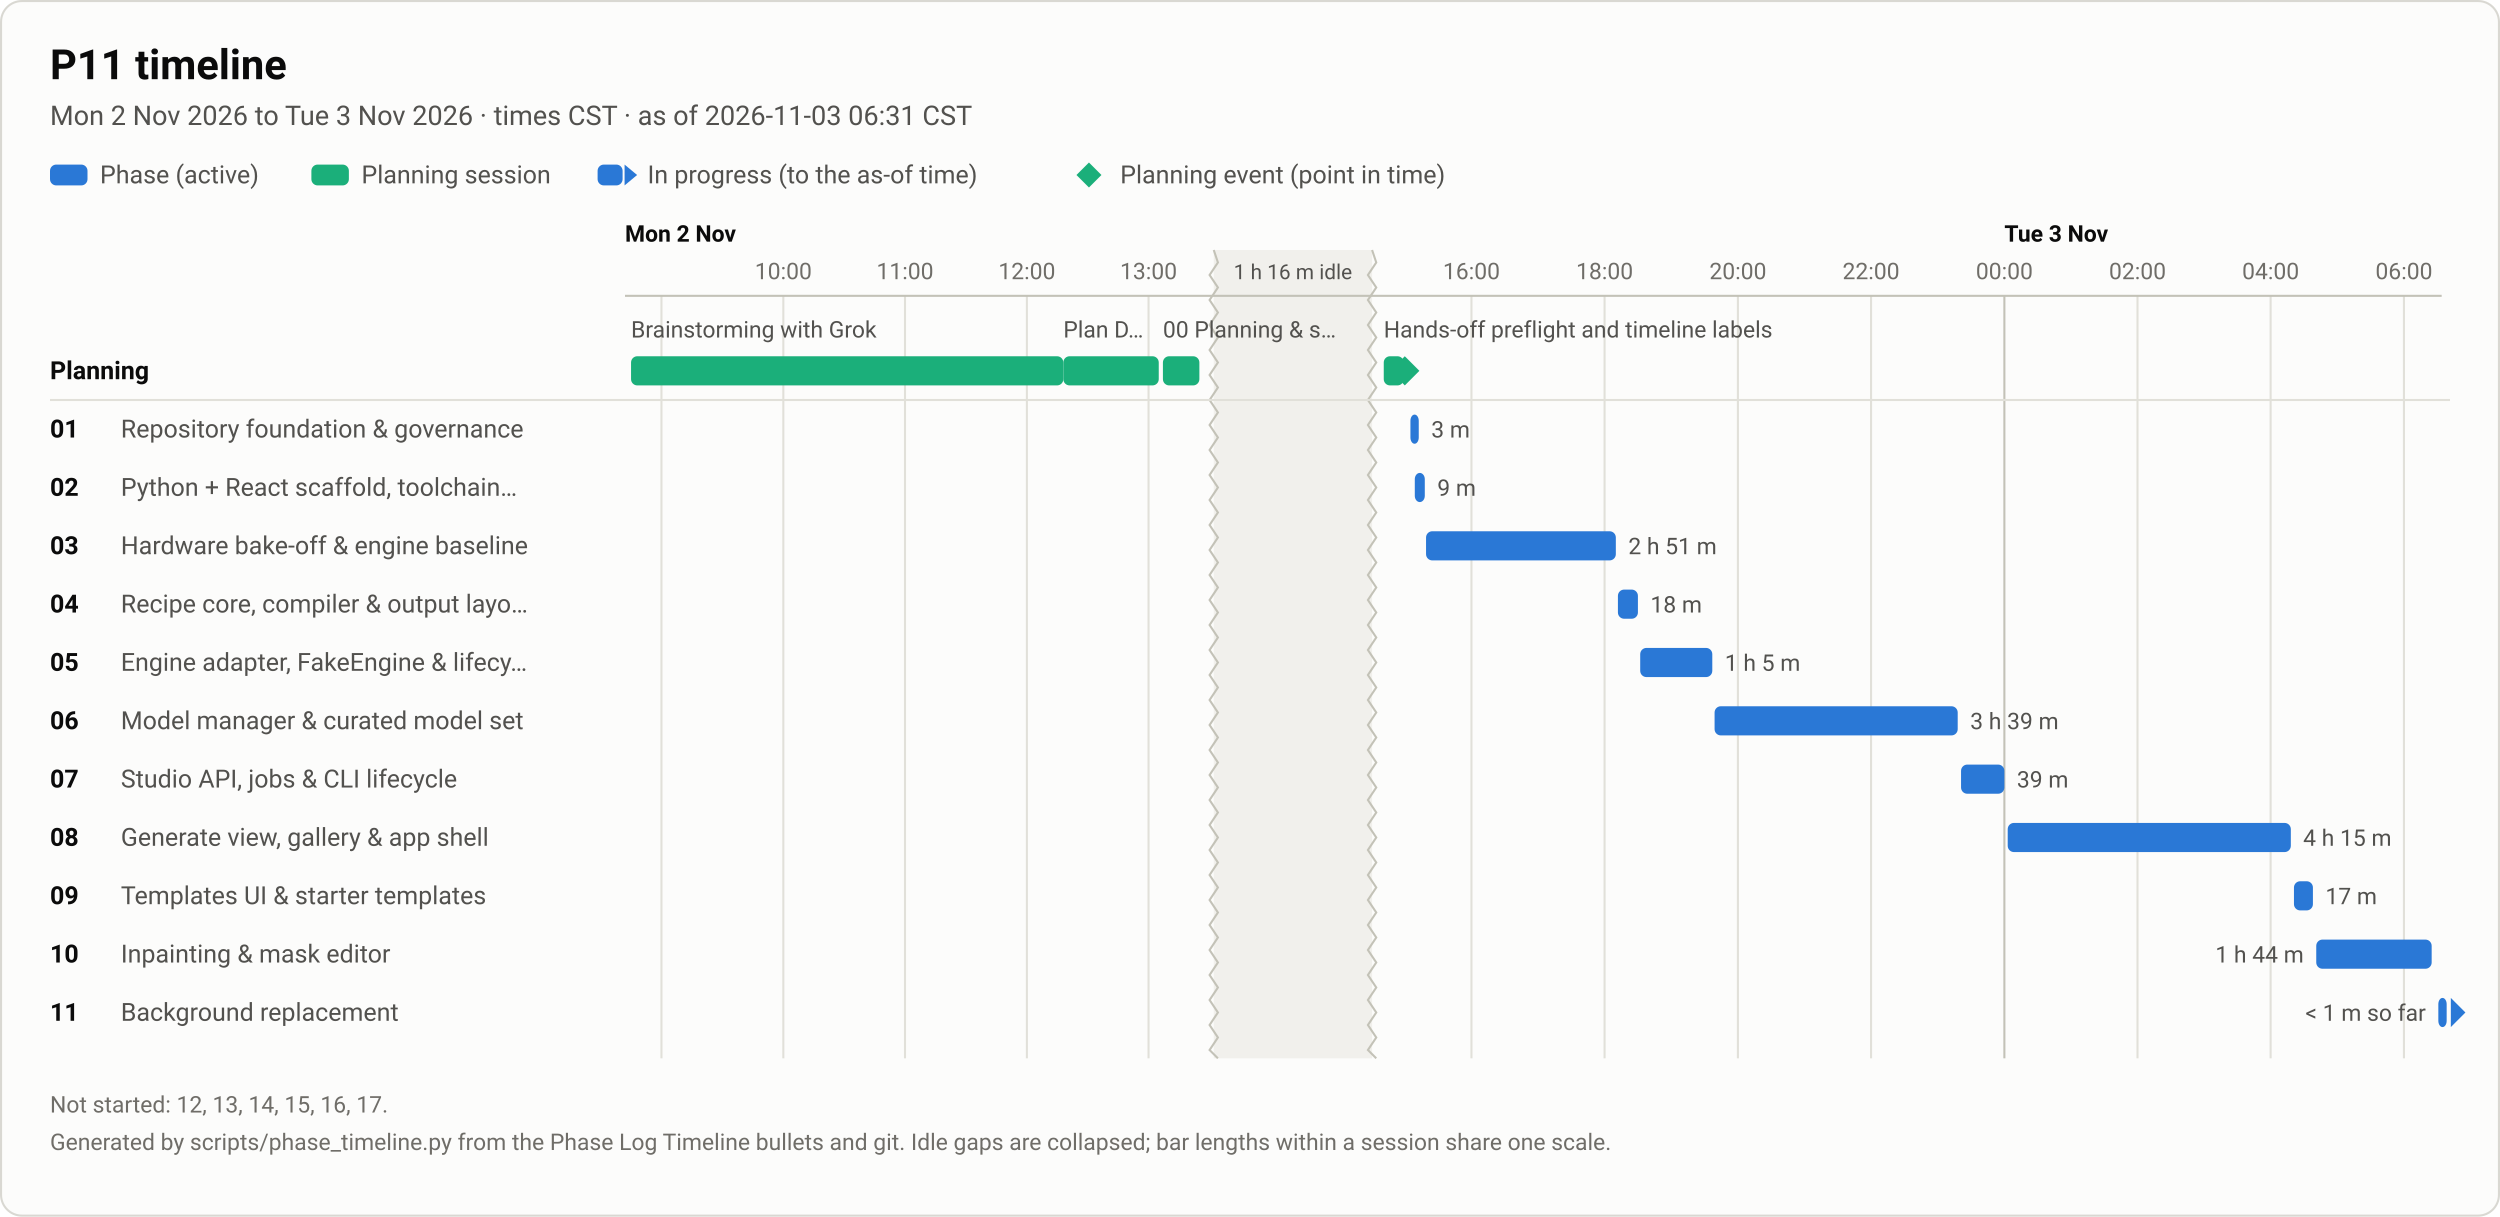
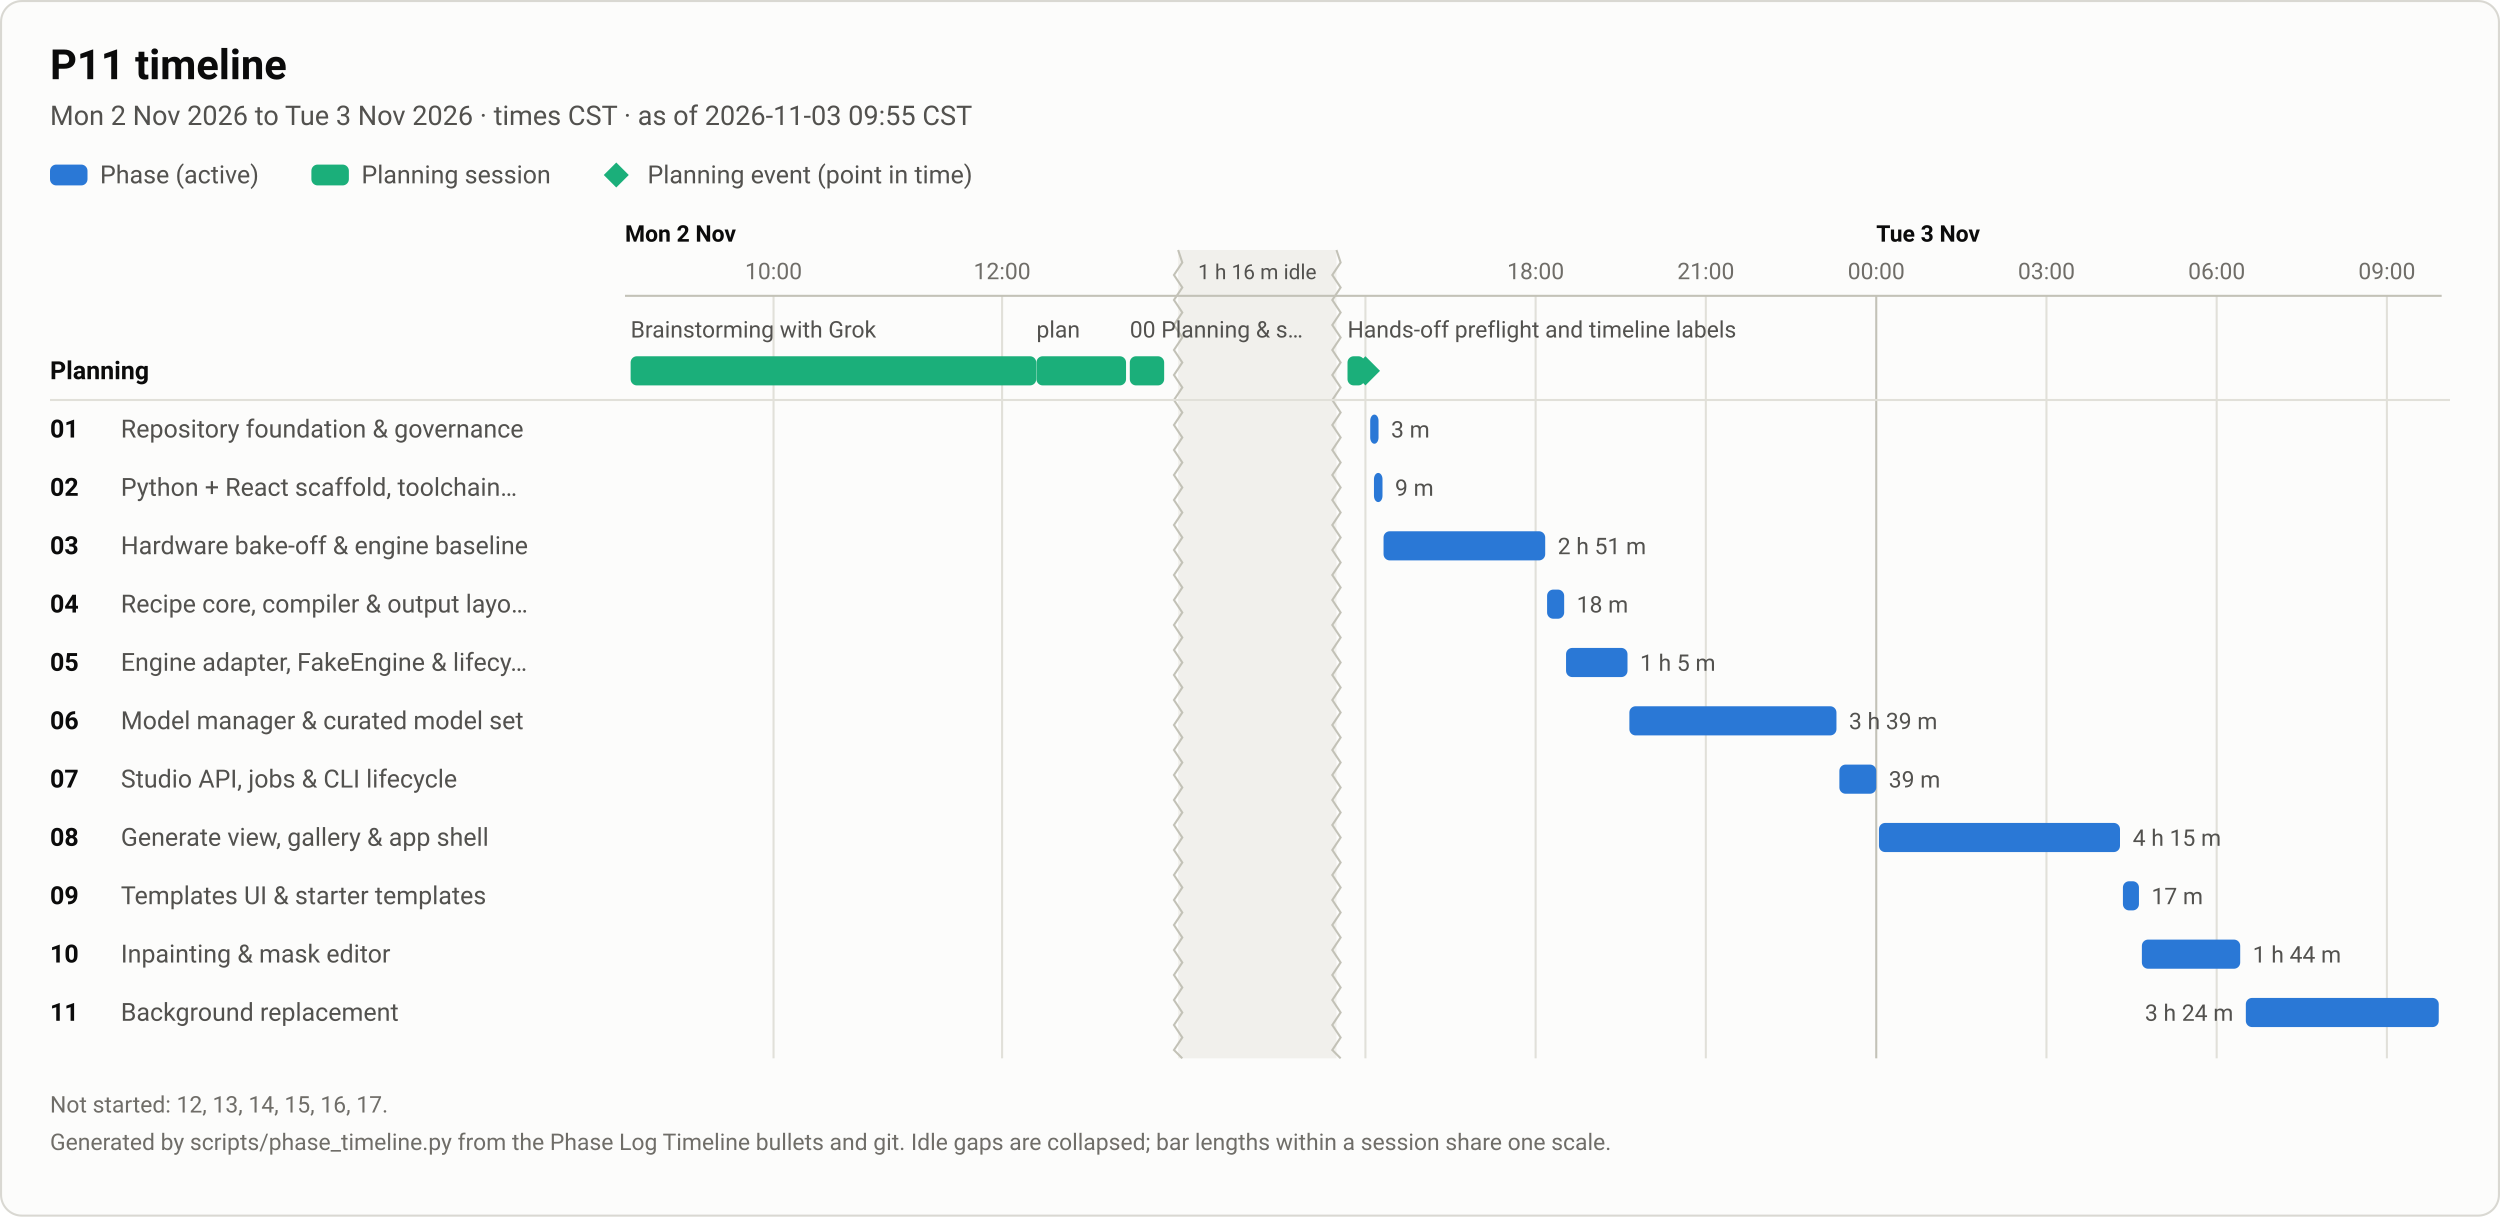
<svg xmlns="http://www.w3.org/2000/svg" width="1200" height="584" viewBox="0 0 1200 584" role="img" aria-labelledby="tl-title tl-desc" font-family="system-ui, -apple-system, &quot;Segoe UI&quot;, Roboto, sans-serif" data-timeline-format="1">
  <style>.card{fill:#fcfcfb;stroke:#d9d8d2}.t1{fill:#0b0b0b}.t2{fill:#52514e}.t3{fill:#6f6d68}.grid{stroke:#e1e0d9}.axis{stroke:#c3c2b7}.brk{fill:#f1f0ec}.brke{stroke:#c3c2b7;fill:none}.ph{fill:#2a78d6}.pl{fill:#1baf7a}.tail{stroke:#2a78d6}.tailpl{stroke:#1baf7a}.hb{fill:#fbe1d6}.hl{stroke:#eb6834}.wo{stroke:#eb6834;fill:none}.ap{stroke:#0b0b0b;fill:none}.sep{stroke:#e1e0d9}text{font-variant-numeric:tabular-nums}@media (prefers-color-scheme: dark){.card{fill:#1a1a19;stroke:#3a3a37}.t1{fill:#f0efec}.t2{fill:#c3c2b7}.t3{fill:#a3a19a}.grid{stroke:#2c2c2a}.axis{stroke:#4a4a46}.brk{fill:#262624}.brke{stroke:#4a4a46;fill:none}.ph{fill:#3987e5}.pl{fill:#199e70}.tail{stroke:#3987e5}.tailpl{stroke:#199e70}.hb{fill:#4a2a1c}.hl{stroke:#d95926}.wo{stroke:#d95926;fill:none}.ap{stroke:#f0efec;fill:none}.sep{stroke:#2c2c2a}}</style>
  <defs>
    <pattern id="tl-hatch" patternUnits="userSpaceOnUse" width="6" height="6" patternTransform="rotate(45)">
      <rect class="hb" width="6" height="6" />
      <line class="hl" x1="1.5" y1="0" x2="1.5" y2="6" stroke-width="2.4" />
    </pattern>
  </defs>
  <rect class="card" x="0.5" y="0.5" width="1199" height="583" rx="10" />
  <text class="t1" x="24" y="38" font-size="20" font-weight="600">P11 timeline</text>
-   <text class="t2" x="24" y="60" font-size="13">Mon 2 Nov 2026 to Tue 3 Nov 2026 · times CST · as of 2026-11-03 06:31 CST</text>
+   <text class="t2" x="24" y="60" font-size="13">Mon 2 Nov 2026 to Tue 3 Nov 2026 · times CST · as of 2026-11-03 09:55 CST</text>
  <rect class="ph" x="24.0" y="79" width="18" height="10" rx="3" />
  <text class="t2" x="48" y="88" font-size="12">Phase (active)</text>
  <rect class="pl" x="149.462" y="79" width="18" height="10" rx="3" />
  <text class="t2" x="173.5" y="88" font-size="12">Planning session</text>
-   <rect class="ph" x="286.848" y="79" width="12" height="10" rx="3" />
-   <path class="ph" d="M299.8 79l6 5l-6 5z" />
-   <text class="t2" x="310.8" y="88" font-size="12">In progress (to the as-of time)</text>
-   <path class="pl" d="M522.7 78l6 6l-6 6l-6-6z" />
-   <text class="t2" x="537.7" y="88" font-size="12">Planning event (point in time)</text>
+   <path class="pl" d="M295.8 78l6 6l-6 6l-6-6z" />
+   <text class="t2" x="310.8" y="88" font-size="12">Planning event (point in time)</text>
  <text class="t1" x="300" y="116" font-size="11" font-weight="600">Mon 2 Nov</text>
-   <line class="grid" x1="317.5" x2="317.5" y1="142" y2="508" stroke-width="1" />
-   <line class="grid" x1="376" x2="376" y1="142" y2="508" stroke-width="1" />
-   <text class="t3" x="376" y="134" font-size="11" text-anchor="middle">10:00</text>
-   <line class="grid" x1="434.4" x2="434.4" y1="142" y2="508" stroke-width="1" />
-   <text class="t3" x="434.4" y="134" font-size="11" text-anchor="middle">11:00</text>
-   <line class="grid" x1="492.9" x2="492.9" y1="142" y2="508" stroke-width="1" />
-   <text class="t3" x="492.9" y="134" font-size="11" text-anchor="middle">12:00</text>
-   <line class="grid" x1="551.3" x2="551.3" y1="142" y2="508" stroke-width="1" />
-   <text class="t3" x="551.3" y="134" font-size="11" text-anchor="middle">13:00</text>
-   <rect class="brk" x="582.6" y="120" width="76" height="388" />
-   <path class="brke" stroke-width="1" d="M582.6 120L584.6 126L580.6 132L584.6 138L580.6 144L584.6 150L580.6 156L584.6 162L580.6 168L584.6 174L580.6 180L584.6 186L580.6 192L584.6 198L580.6 204L584.6 210L580.6 216L584.6 222L580.6 228L584.6 234L580.6 240L584.6 246L580.6 252L584.6 258L580.6 264L584.6 270L580.6 276L584.6 282L580.6 288L584.6 294L580.6 300L584.6 306L580.6 312L584.6 318L580.6 324L584.6 330L580.6 336L584.6 342L580.6 348L584.6 354L580.6 360L584.6 366L580.6 372L584.6 378L580.6 384L584.6 390L580.6 396L584.6 402L580.6 408L584.6 414L580.6 420L584.6 426L580.6 432L584.6 438L580.6 444L584.6 450L580.6 456L584.6 462L580.6 468L584.6 474L580.6 480L584.6 486L580.6 492L584.6 498L580.6 504L584.6 508" />
-   <path class="brke" stroke-width="1" d="M658.6 120L660.6 126L656.6 132L660.6 138L656.6 144L660.6 150L656.6 156L660.6 162L656.6 168L660.6 174L656.6 180L660.6 186L656.6 192L660.6 198L656.6 204L660.6 210L656.6 216L660.6 222L656.6 228L660.6 234L656.6 240L660.6 246L656.6 252L660.6 258L656.6 264L660.6 270L656.6 276L660.6 282L656.6 288L660.6 294L656.6 300L660.6 306L656.6 312L660.6 318L656.6 324L660.6 330L656.6 336L660.6 342L656.6 348L660.6 354L656.6 360L660.6 366L656.6 372L660.6 378L656.6 384L660.6 390L656.6 396L660.6 402L656.6 408L660.6 414L656.6 420L660.6 426L656.6 432L660.6 438L656.6 444L660.6 450L656.6 456L660.6 462L656.6 468L660.6 474L656.6 480L660.6 486L656.6 492L660.6 498L656.6 504L660.6 508" />
-   <text class="t2" x="620.6" y="134" font-size="10" text-anchor="middle">1 h 16 m idle</text>
-   <line class="grid" x1="706.3" x2="706.3" y1="142" y2="508" stroke-width="1" />
-   <text class="t3" x="706.3" y="134" font-size="11" text-anchor="middle">16:00</text>
-   <line class="grid" x1="770.2" x2="770.2" y1="142" y2="508" stroke-width="1" />
-   <text class="t3" x="770.2" y="134" font-size="11" text-anchor="middle">18:00</text>
-   <line class="grid" x1="834.2" x2="834.2" y1="142" y2="508" stroke-width="1" />
-   <text class="t3" x="834.2" y="134" font-size="11" text-anchor="middle">20:00</text>
-   <line class="grid" x1="898.1" x2="898.1" y1="142" y2="508" stroke-width="1" />
-   <text class="t3" x="898.1" y="134" font-size="11" text-anchor="middle">22:00</text>
-   <line class="axis" x1="962.1" x2="962.1" y1="142" y2="508" stroke-width="1" />
-   <text class="t3" x="962.1" y="134" font-size="11" text-anchor="middle">00:00</text>
-   <text class="t1" x="962.1" y="116" font-size="11" font-weight="600">Tue 3 Nov</text>
-   <line class="grid" x1="1026" x2="1026" y1="142" y2="508" stroke-width="1" />
-   <text class="t3" x="1026" y="134" font-size="11" text-anchor="middle">02:00</text>
-   <line class="grid" x1="1089.9" x2="1089.9" y1="142" y2="508" stroke-width="1" />
-   <text class="t3" x="1089.9" y="134" font-size="11" text-anchor="middle">04:00</text>
-   <line class="grid" x1="1153.9" x2="1153.9" y1="142" y2="508" stroke-width="1" />
-   <text class="t3" x="1153.9" y="134" font-size="11" text-anchor="middle">06:00</text>
+   <line class="grid" x1="371.3" x2="371.3" y1="142" y2="508" stroke-width="1" />
+   <text class="t3" x="371.3" y="134" font-size="11" text-anchor="middle">10:00</text>
+   <line class="grid" x1="481" x2="481" y1="142" y2="508" stroke-width="1" />
+   <text class="t3" x="481" y="134" font-size="11" text-anchor="middle">12:00</text>
+   <rect class="brk" x="565.5" y="120" width="76" height="388" />
+   <path class="brke" stroke-width="1" d="M565.5 120L567.5 126L563.5 132L567.5 138L563.5 144L567.5 150L563.5 156L567.5 162L563.5 168L567.5 174L563.5 180L567.5 186L563.5 192L567.5 198L563.5 204L567.5 210L563.5 216L567.5 222L563.5 228L567.5 234L563.5 240L567.5 246L563.5 252L567.5 258L563.5 264L567.5 270L563.5 276L567.5 282L563.5 288L567.5 294L563.5 300L567.5 306L563.5 312L567.5 318L563.5 324L567.5 330L563.5 336L567.5 342L563.5 348L567.5 354L563.5 360L567.5 366L563.5 372L567.5 378L563.5 384L567.5 390L563.5 396L567.5 402L563.5 408L567.5 414L563.5 420L567.5 426L563.5 432L567.5 438L563.5 444L567.5 450L563.5 456L567.5 462L563.5 468L567.5 474L563.5 480L567.5 486L563.5 492L567.5 498L563.5 504L567.5 508" />
+   <path class="brke" stroke-width="1" d="M641.5 120L643.5 126L639.5 132L643.5 138L639.5 144L643.5 150L639.5 156L643.5 162L639.5 168L643.5 174L639.5 180L643.5 186L639.5 192L643.5 198L639.5 204L643.5 210L639.5 216L643.5 222L639.5 228L643.5 234L639.5 240L643.5 246L639.5 252L643.5 258L639.5 264L643.5 270L639.5 276L643.5 282L639.5 288L643.5 294L639.5 300L643.5 306L639.5 312L643.5 318L639.5 324L643.5 330L639.5 336L643.5 342L639.5 348L643.5 354L639.5 360L643.5 366L639.5 372L643.5 378L639.5 384L643.5 390L639.5 396L643.5 402L639.5 408L643.5 414L639.5 420L643.5 426L639.5 432L643.5 438L639.5 444L643.5 450L639.5 456L643.5 462L639.5 468L643.5 474L639.5 480L643.5 486L639.5 492L643.5 498L639.5 504L643.5 508" />
+   <text class="t2" x="603.5" y="134" font-size="10" text-anchor="middle">1 h 16 m idle</text>
+   <line class="grid" x1="655.4" x2="655.4" y1="142" y2="508" stroke-width="1" />
+   <line class="grid" x1="737.1" x2="737.1" y1="142" y2="508" stroke-width="1" />
+   <text class="t3" x="737.1" y="134" font-size="11" text-anchor="middle">18:00</text>
+   <line class="grid" x1="818.8" x2="818.8" y1="142" y2="508" stroke-width="1" />
+   <text class="t3" x="818.8" y="134" font-size="11" text-anchor="middle">21:00</text>
+   <line class="axis" x1="900.6" x2="900.6" y1="142" y2="508" stroke-width="1" />
+   <text class="t3" x="900.6" y="134" font-size="11" text-anchor="middle">00:00</text>
+   <text class="t1" x="900.6" y="116" font-size="11" font-weight="600">Tue 3 Nov</text>
+   <line class="grid" x1="982.3" x2="982.3" y1="142" y2="508" stroke-width="1" />
+   <text class="t3" x="982.3" y="134" font-size="11" text-anchor="middle">03:00</text>
+   <line class="grid" x1="1064" x2="1064" y1="142" y2="508" stroke-width="1" />
+   <text class="t3" x="1064" y="134" font-size="11" text-anchor="middle">06:00</text>
+   <line class="grid" x1="1145.7" x2="1145.7" y1="142" y2="508" stroke-width="1" />
+   <text class="t3" x="1145.7" y="134" font-size="11" text-anchor="middle">09:00</text>
  <line class="axis" x1="300" x2="1172" y1="142" y2="142" stroke-width="1" />
  <text class="t1" x="24" y="182" font-size="12" font-weight="600">Planning</text>
  <g id="tl-plan1">
-     <rect class="pl" x="302.9" y="171" width="207.5" height="14" rx="3" />
+     <rect class="pl" x="302.7" y="171" width="194.7" height="14" rx="3" />
  </g>
-   <text class="t2" x="302.9" y="162" font-size="11">Brainstorming with Grok</text>
+   <text class="t2" x="302.7" y="162" font-size="11">Brainstorming with Grok</text>
  <g id="tl-plan2">
-     <rect class="pl" x="510.4" y="171" width="45.8" height="14" rx="3" />
+     <rect class="pl" x="497.5" y="171" width="43" height="14" rx="3" />
  </g>
-   <text class="t2" x="510.4" y="162" font-size="11">Plan D…</text>
+   <text class="t2" x="497.5" y="162" font-size="11">plan</text>
  <g id="tl-p00">
-     <rect class="pl" x="558.2" y="171" width="17.5" height="14" rx="3" />
+     <rect class="pl" x="542.3" y="171" width="16.5" height="14" rx="3" />
  </g>
-   <text class="t2" x="558.2" y="162" font-size="11">00 Planning &amp; s…</text>
+   <text class="t2" x="542.3" y="162" font-size="11">00 Planning &amp; s…</text>
  <g id="tl-plan3">
-     <rect class="pl" x="664.2" y="171" width="9.6" height="14" rx="3" />
+     <rect class="pl" x="646.8" y="171" width="8.2" height="14" rx="3" />
  </g>
-   <text class="t2" x="664.2" y="162" font-size="11">Hands-off preflight and timeline labels</text>
+   <text class="t2" x="646.8" y="162" font-size="11">Hands-off preflight and timeline labels</text>
  <g id="tl-pf-13ee0d5">
-     <path class="pl" d="M674.3 171l7 7l-7 7l-7-7z" />
+     <path class="pl" d="M655.4 171l7 7l-7 7l-7-7z" />
  </g>
  <line class="sep" x1="24" x2="1176" y1="192" y2="192" stroke-width="1" />
  <text class="t1" x="24" y="210" font-size="12" font-weight="600">01</text>
  <text class="t2" x="58" y="210" font-size="12">Repository foundation &amp; governance</text>
  <g id="tl-p01">
-     <rect class="ph" x="677" y="199" width="4" height="14" rx="3" />
+     <rect class="ph" x="657.7" y="199" width="4" height="14" rx="3" />
  </g>
-   <text class="t2" x="687" y="210" font-size="11">3 m</text>
+   <text class="t2" x="667.7" y="210" font-size="11">3 m</text>
  <text class="t1" x="24" y="238" font-size="12" font-weight="600">02</text>
  <text class="t2" x="58" y="238" font-size="12">Python + React scaffold, toolchain…</text>
  <g id="tl-p02">
-     <rect class="ph" x="679.1" y="227" width="4.8" height="14" rx="3" />
+     <rect class="ph" x="659.5" y="227" width="4.1" height="14" rx="3" />
  </g>
-   <text class="t2" x="689.9" y="238" font-size="11">9 m</text>
+   <text class="t2" x="669.6" y="238" font-size="11">9 m</text>
  <text class="t1" x="24" y="266" font-size="12" font-weight="600">03</text>
  <text class="t2" x="58" y="266" font-size="12">Hardware bake-off &amp; engine baseline</text>
  <g id="tl-p03">
-     <rect class="ph" x="684.5" y="255" width="91.1" height="14" rx="3" />
+     <rect class="ph" x="664.1" y="255" width="77.6" height="14" rx="3" />
  </g>
-   <text class="t2" x="781.6" y="266" font-size="11">2 h 51 m</text>
+   <text class="t2" x="747.7" y="266" font-size="11">2 h 51 m</text>
  <text class="t1" x="24" y="294" font-size="12" font-weight="600">04</text>
  <text class="t2" x="58" y="294" font-size="12">Recipe core, compiler &amp; output layo…</text>
  <g id="tl-p04">
-     <rect class="ph" x="776.6" y="283" width="9.6" height="14" rx="3" />
+     <rect class="ph" x="742.6" y="283" width="8.2" height="14" rx="3" />
  </g>
-   <text class="t2" x="792.2" y="294" font-size="11">18 m</text>
+   <text class="t2" x="756.8" y="294" font-size="11">18 m</text>
  <text class="t1" x="24" y="322" font-size="12" font-weight="600">05</text>
  <text class="t2" x="58" y="322" font-size="12">Engine adapter, FakeEngine &amp; lifecy…</text>
  <g id="tl-p05">
-     <rect class="ph" x="787.3" y="311" width="34.6" height="14" rx="3" />
+     <rect class="ph" x="751.7" y="311" width="29.5" height="14" rx="3" />
  </g>
-   <text class="t2" x="827.9" y="322" font-size="11">1 h 5 m</text>
+   <text class="t2" x="787.2" y="322" font-size="11">1 h 5 m</text>
  <text class="t1" x="24" y="350" font-size="12" font-weight="600">06</text>
  <text class="t2" x="58" y="350" font-size="12">Model manager &amp; curated model set</text>
  <g id="tl-p06">
-     <rect class="ph" x="823" y="339" width="116.7" height="14" rx="3" />
+     <rect class="ph" x="782.1" y="339" width="99.4" height="14" rx="3" />
  </g>
-   <text class="t2" x="945.7" y="350" font-size="11">3 h 39 m</text>
+   <text class="t2" x="887.5" y="350" font-size="11">3 h 39 m</text>
  <text class="t1" x="24" y="378" font-size="12" font-weight="600">07</text>
  <text class="t2" x="58" y="378" font-size="12">Studio API, jobs &amp; CLI lifecycle</text>
  <g id="tl-p07">
-     <rect class="ph" x="941.3" y="367" width="20.8" height="14" rx="3" />
+     <rect class="ph" x="882.9" y="367" width="17.7" height="14" rx="3" />
  </g>
-   <text class="t2" x="968.1" y="378" font-size="11">39 m</text>
+   <text class="t2" x="906.6" y="378" font-size="11">39 m</text>
  <text class="t1" x="24" y="406" font-size="12" font-weight="600">08</text>
  <text class="t2" x="58" y="406" font-size="12">Generate view, gallery &amp; app shell</text>
  <g id="tl-p08">
-     <rect class="ph" x="963.7" y="395" width="135.9" height="14" rx="3" />
+     <rect class="ph" x="901.9" y="395" width="115.7" height="14" rx="3" />
  </g>
-   <text class="t2" x="1105.5" y="406" font-size="11">4 h 15 m</text>
+   <text class="t2" x="1023.7" y="406" font-size="11">4 h 15 m</text>
  <text class="t1" x="24" y="434" font-size="12" font-weight="600">09</text>
  <text class="t2" x="58" y="434" font-size="12">Templates UI &amp; starter templates</text>
  <g id="tl-p09">
-     <rect class="ph" x="1101.1" y="423" width="9.1" height="14" rx="3" />
+     <rect class="ph" x="1019" y="423" width="7.7" height="14" rx="3" />
  </g>
-   <text class="t2" x="1116.2" y="434" font-size="11">17 m</text>
+   <text class="t2" x="1032.7" y="434" font-size="11">17 m</text>
  <text class="t1" x="24" y="462" font-size="12" font-weight="600">10</text>
  <text class="t2" x="58" y="462" font-size="12">Inpainting &amp; mask editor</text>
  <g id="tl-p10">
-     <rect class="ph" x="1111.8" y="451" width="55.4" height="14" rx="3" />
+     <rect class="ph" x="1028.1" y="451" width="47.2" height="14" rx="3" />
  </g>
-   <text class="t2" x="1105.8" y="462" font-size="11" text-anchor="end">1 h 44 m</text>
+   <text class="t2" x="1081.3" y="462" font-size="11">1 h 44 m</text>
  <text class="t1" x="24" y="490" font-size="12" font-weight="600">11</text>
  <text class="t2" x="58" y="490" font-size="12">Background replacement</text>
  <g id="tl-p11">
-     <rect class="ph" x="1170.4" y="479" width="4" height="14" rx="3" />
-     <path class="ph" d="M1176.4 479l7 7l-7 7z" />
+     <rect class="ph" x="1078" y="479" width="92.6" height="14" rx="3" />
  </g>
-   <text class="t2" x="1164.4" y="490" font-size="11" text-anchor="end">&lt; 1 m so far</text>
+   <text class="t2" x="1072" y="490" font-size="11" text-anchor="end">3 h 24 m</text>
  <text class="t3" x="24" y="534" font-size="11">Not started: 12, 13, 14, 15, 16, 17.</text>
  <text class="t3" x="24" y="552" font-size="11">Generated by scripts/phase_timeline.py from the Phase Log Timeline bullets and git. Idle gaps are collapsed; bar lengths within a session share one scale.</text>
</svg>
